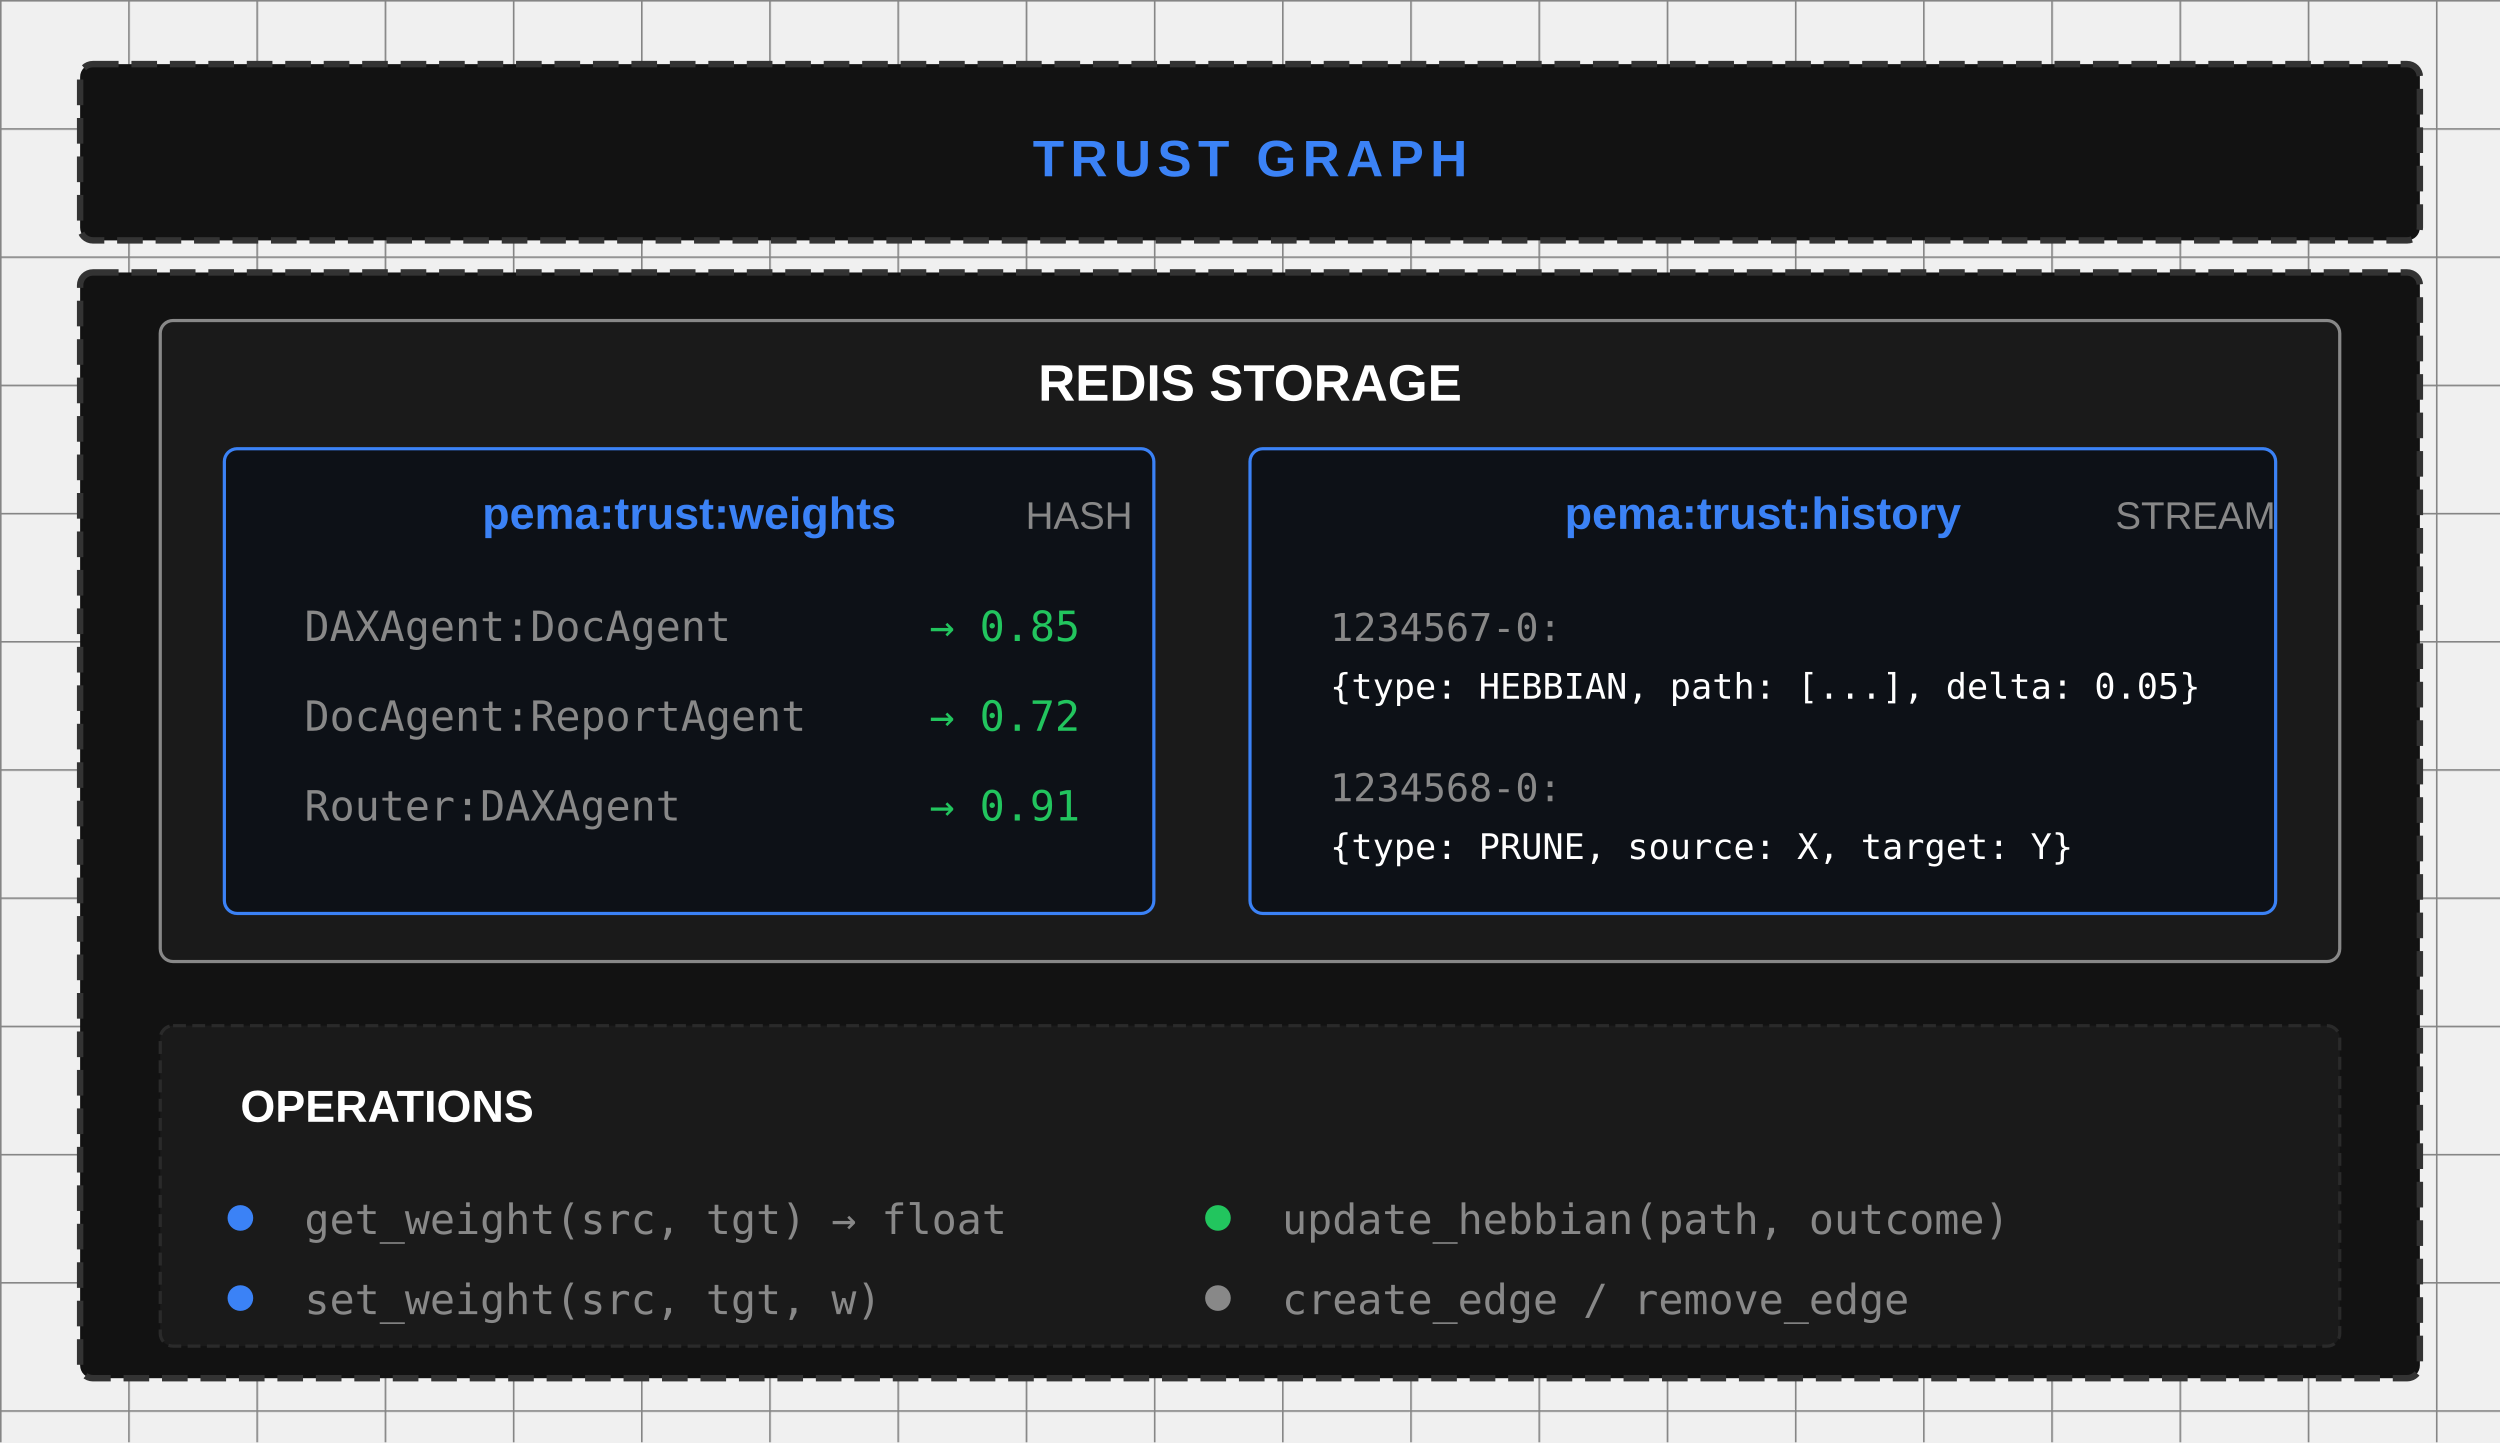
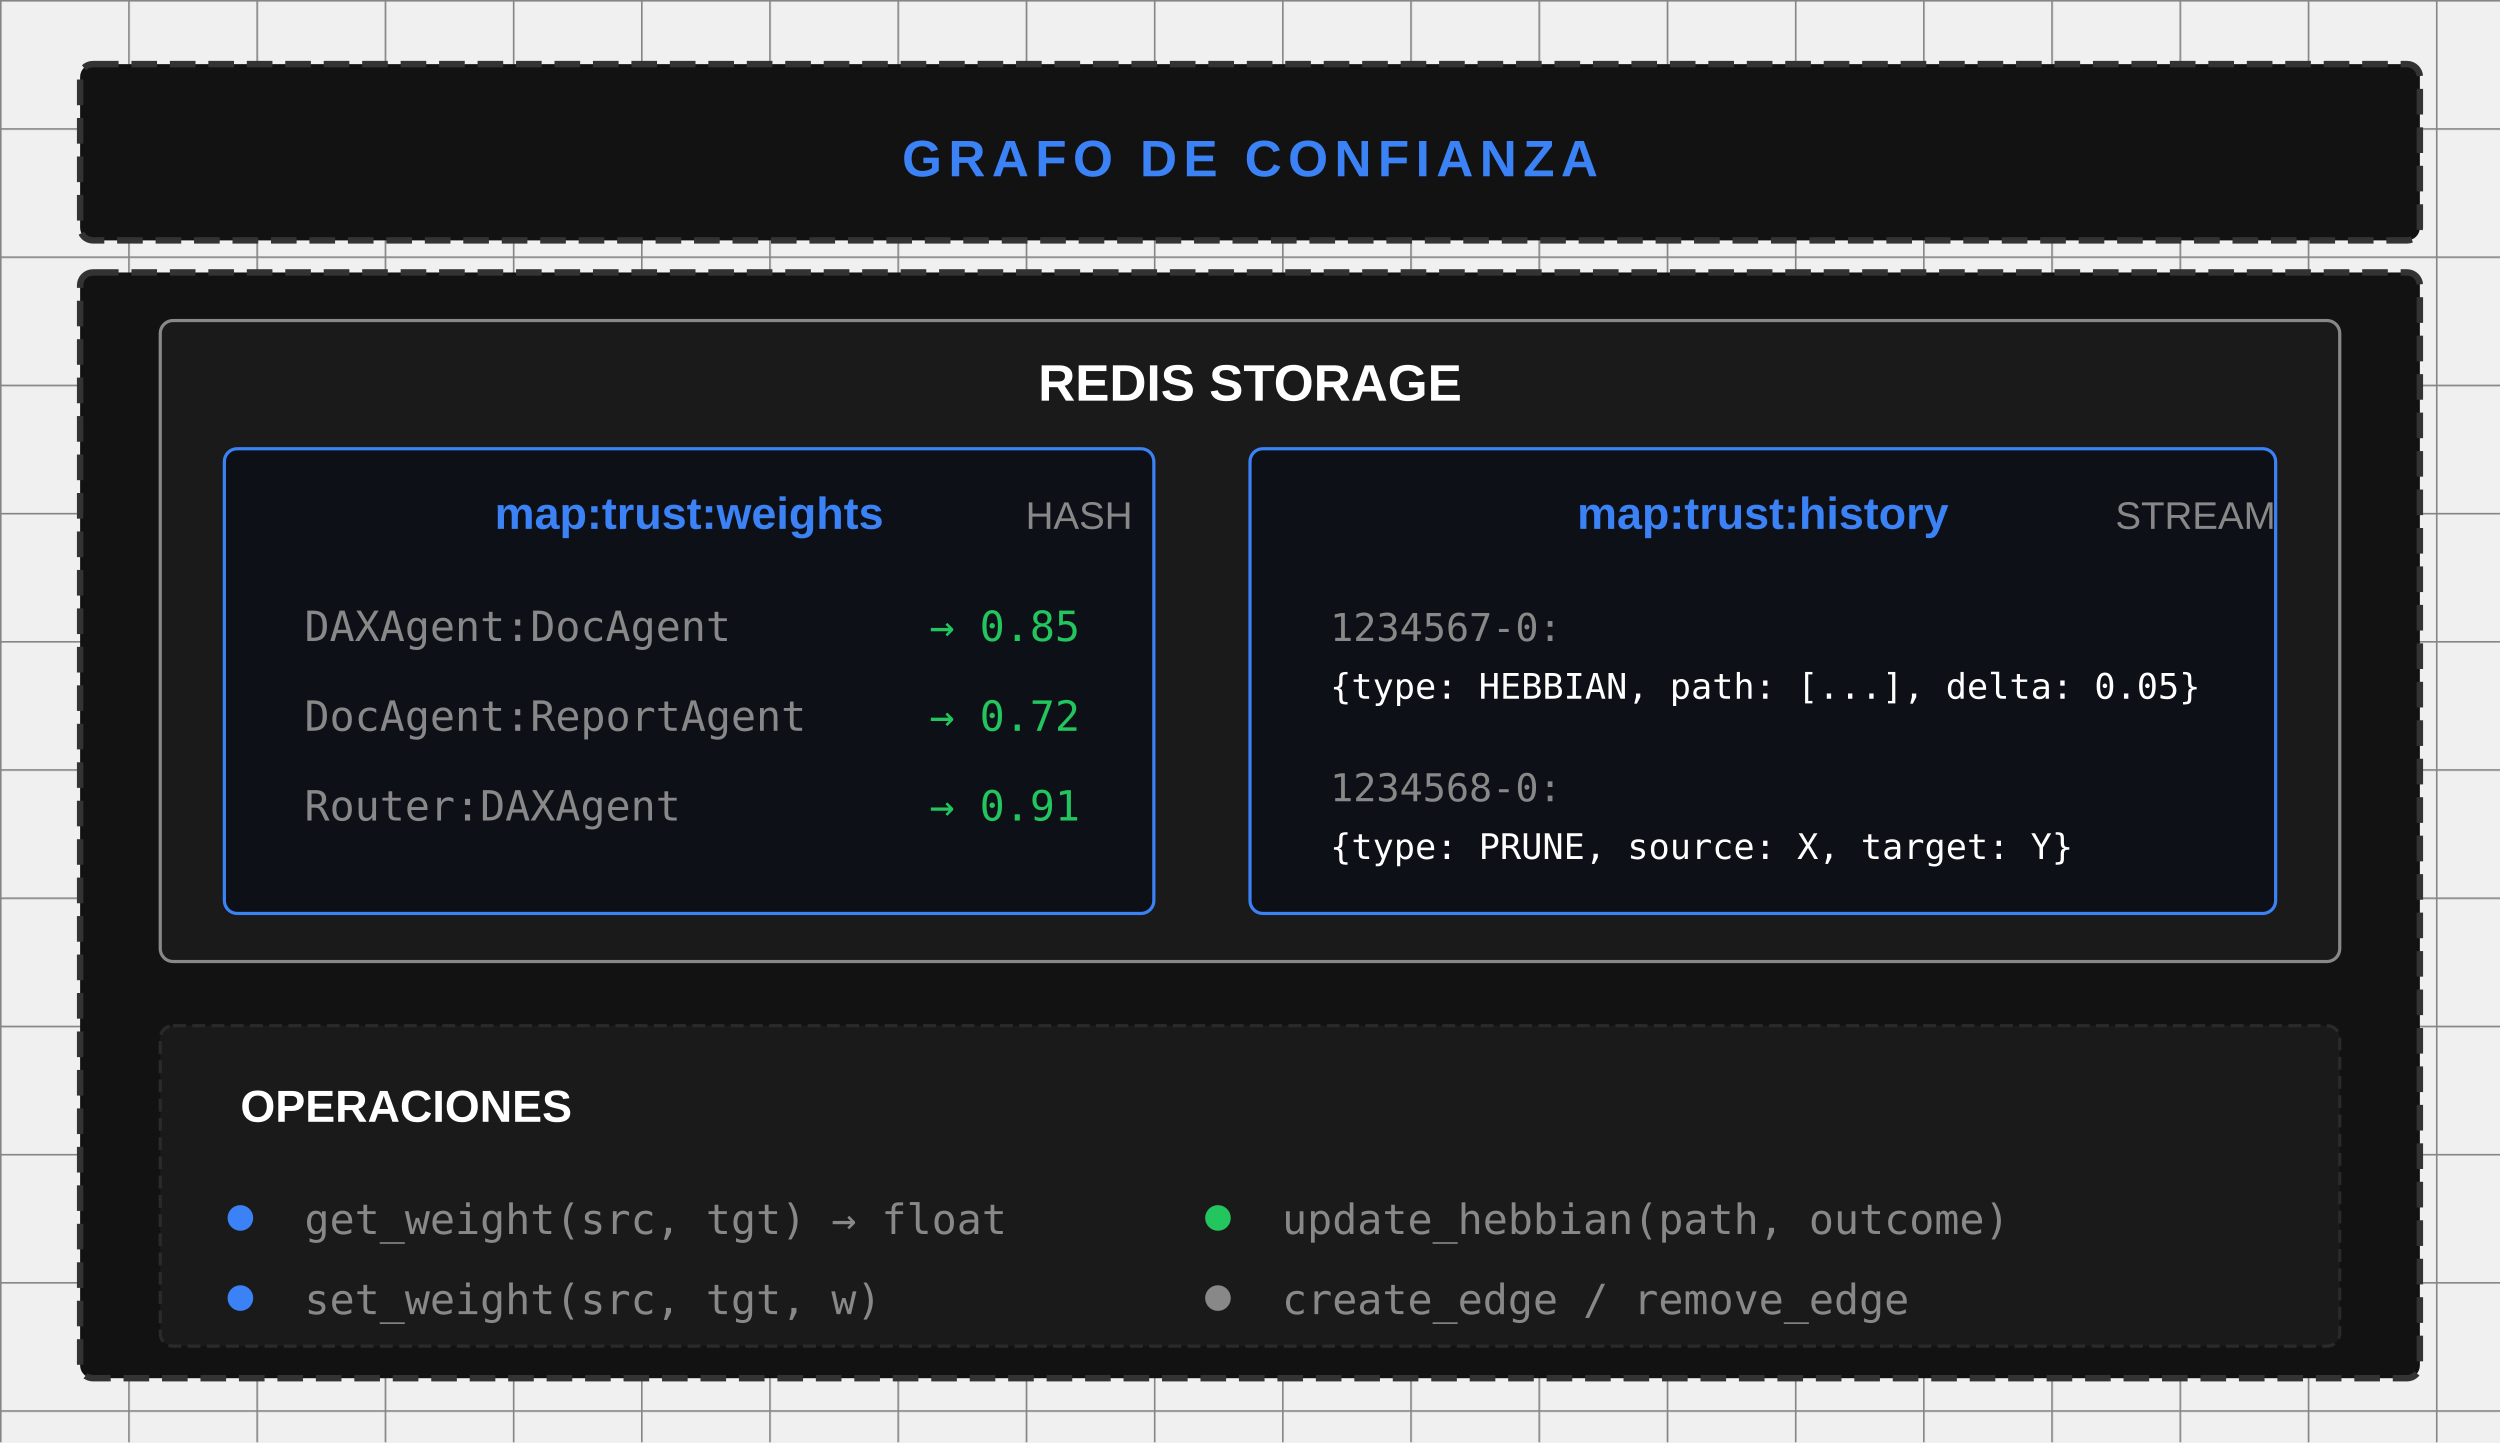
<svg xmlns="http://www.w3.org/2000/svg" viewBox="0 0 780 450" width="780" height="450">
  <defs>
    <pattern id="grid" width="40" height="40" patternUnits="userSpaceOnUse">
      <path d="M 40 0 L 0 0 0 40" fill="none" stroke="#1a1a1a" stroke-width="1" />
    </pattern>
  </defs>
  <rect width="780" height="450" fill="none" />
  <rect width="780" height="450" fill="url(#grid)" opacity="0.5" />
  <rect x="25" y="20" width="730" height="55" rx="4" fill="#121212" stroke="#333333" stroke-width="2" stroke-dasharray="8,4" />
-   <text x="390" y="55" font-family="Arial, sans-serif" font-size="16" font-weight="bold" fill="#3b82f6" text-anchor="middle" letter-spacing="2">TRUST GRAPH</text>
+   <text x="390" y="55" font-family="Arial, sans-serif" font-size="16" font-weight="bold" fill="#3b82f6" text-anchor="middle" letter-spacing="2">GRAFO DE CONFIANZA</text>
  <rect x="25" y="85" width="730" height="345" rx="4" fill="#121212" stroke="#333333" stroke-width="2" stroke-dasharray="8,4" />
  <rect x="50" y="100" width="680" height="200" rx="4" fill="#1a1a1a" stroke="#888888" stroke-width="1" />
  <text x="390" y="125" font-family="Arial, sans-serif" font-size="16" font-weight="bold" fill="#ffffff" text-anchor="middle">REDIS STORAGE</text>
  <rect x="70" y="140" width="290" height="145" rx="4" fill="#0d1117" stroke="#3b82f6" stroke-width="1" />
-   <text x="215" y="165" font-family="Arial, sans-serif" font-size="14" font-weight="bold" fill="#3b82f6" text-anchor="middle">pema:trust:weights</text>
+   <text x="215" y="165" font-family="Arial, sans-serif" font-size="14" font-weight="bold" fill="#3b82f6" text-anchor="middle">map:trust:weights</text>
  <text x="320" y="165" font-family="Arial, sans-serif" font-size="12" fill="#888888">HASH</text>
  <text x="95" y="200" font-family="monospace" font-size="13" fill="#888888">DAXAgent:DocAgent</text>
  <text x="290" y="200" font-family="monospace" font-size="13" fill="#22c55e">→ 0.85</text>
  <text x="95" y="228" font-family="monospace" font-size="13" fill="#888888">DocAgent:ReportAgent</text>
  <text x="290" y="228" font-family="monospace" font-size="13" fill="#22c55e">→ 0.72</text>
  <text x="95" y="256" font-family="monospace" font-size="13" fill="#888888">Router:DAXAgent</text>
  <text x="290" y="256" font-family="monospace" font-size="13" fill="#22c55e">→ 0.91</text>
  <rect x="390" y="140" width="320" height="145" rx="4" fill="#0d1117" stroke="#3b82f6" stroke-width="1" />
-   <text x="550" y="165" font-family="Arial, sans-serif" font-size="14" font-weight="bold" fill="#3b82f6" text-anchor="middle">pema:trust:history</text>
+   <text x="550" y="165" font-family="Arial, sans-serif" font-size="14" font-weight="bold" fill="#3b82f6" text-anchor="middle">map:trust:history</text>
  <text x="660" y="165" font-family="Arial, sans-serif" font-size="12" fill="#888888">STREAM</text>
  <text x="415" y="200" font-family="monospace" font-size="12" fill="#888888">1234567-0:</text>
  <text x="415" y="218" font-family="monospace" font-size="11" fill="#ffffff">{type: HEBBIAN, path: [...], delta: 0.05}</text>
  <text x="415" y="250" font-family="monospace" font-size="12" fill="#888888">1234568-0:</text>
  <text x="415" y="268" font-family="monospace" font-size="11" fill="#ffffff">{type: PRUNE, source: X, target: Y}</text>
  <rect x="50" y="320" width="680" height="100" rx="4" fill="#1a1a1a" stroke="#2a2a2a" stroke-width="1" stroke-dasharray="4,2" />
-   <text x="75" y="350" font-family="Arial, sans-serif" font-size="14" font-weight="bold" fill="#ffffff">OPERATIONS</text>
+   <text x="75" y="350" font-family="Arial, sans-serif" font-size="14" font-weight="bold" fill="#ffffff">OPERACIONES</text>
  <circle cx="75" cy="380" r="4" fill="#3b82f6" />
  <text x="95" y="385" font-family="monospace" font-size="13" fill="#888888">get_weight(src, tgt) → float</text>
  <circle cx="75" cy="405" r="4" fill="#3b82f6" />
  <text x="95" y="410" font-family="monospace" font-size="13" fill="#888888">set_weight(src, tgt, w)</text>
  <circle cx="380" cy="380" r="4" fill="#22c55e" />
  <text x="400" y="385" font-family="monospace" font-size="13" fill="#888888">update_hebbian(path, outcome)</text>
  <circle cx="380" cy="405" r="4" fill="#888888" />
  <text x="400" y="410" font-family="monospace" font-size="13" fill="#888888">create_edge / remove_edge</text>
</svg>
